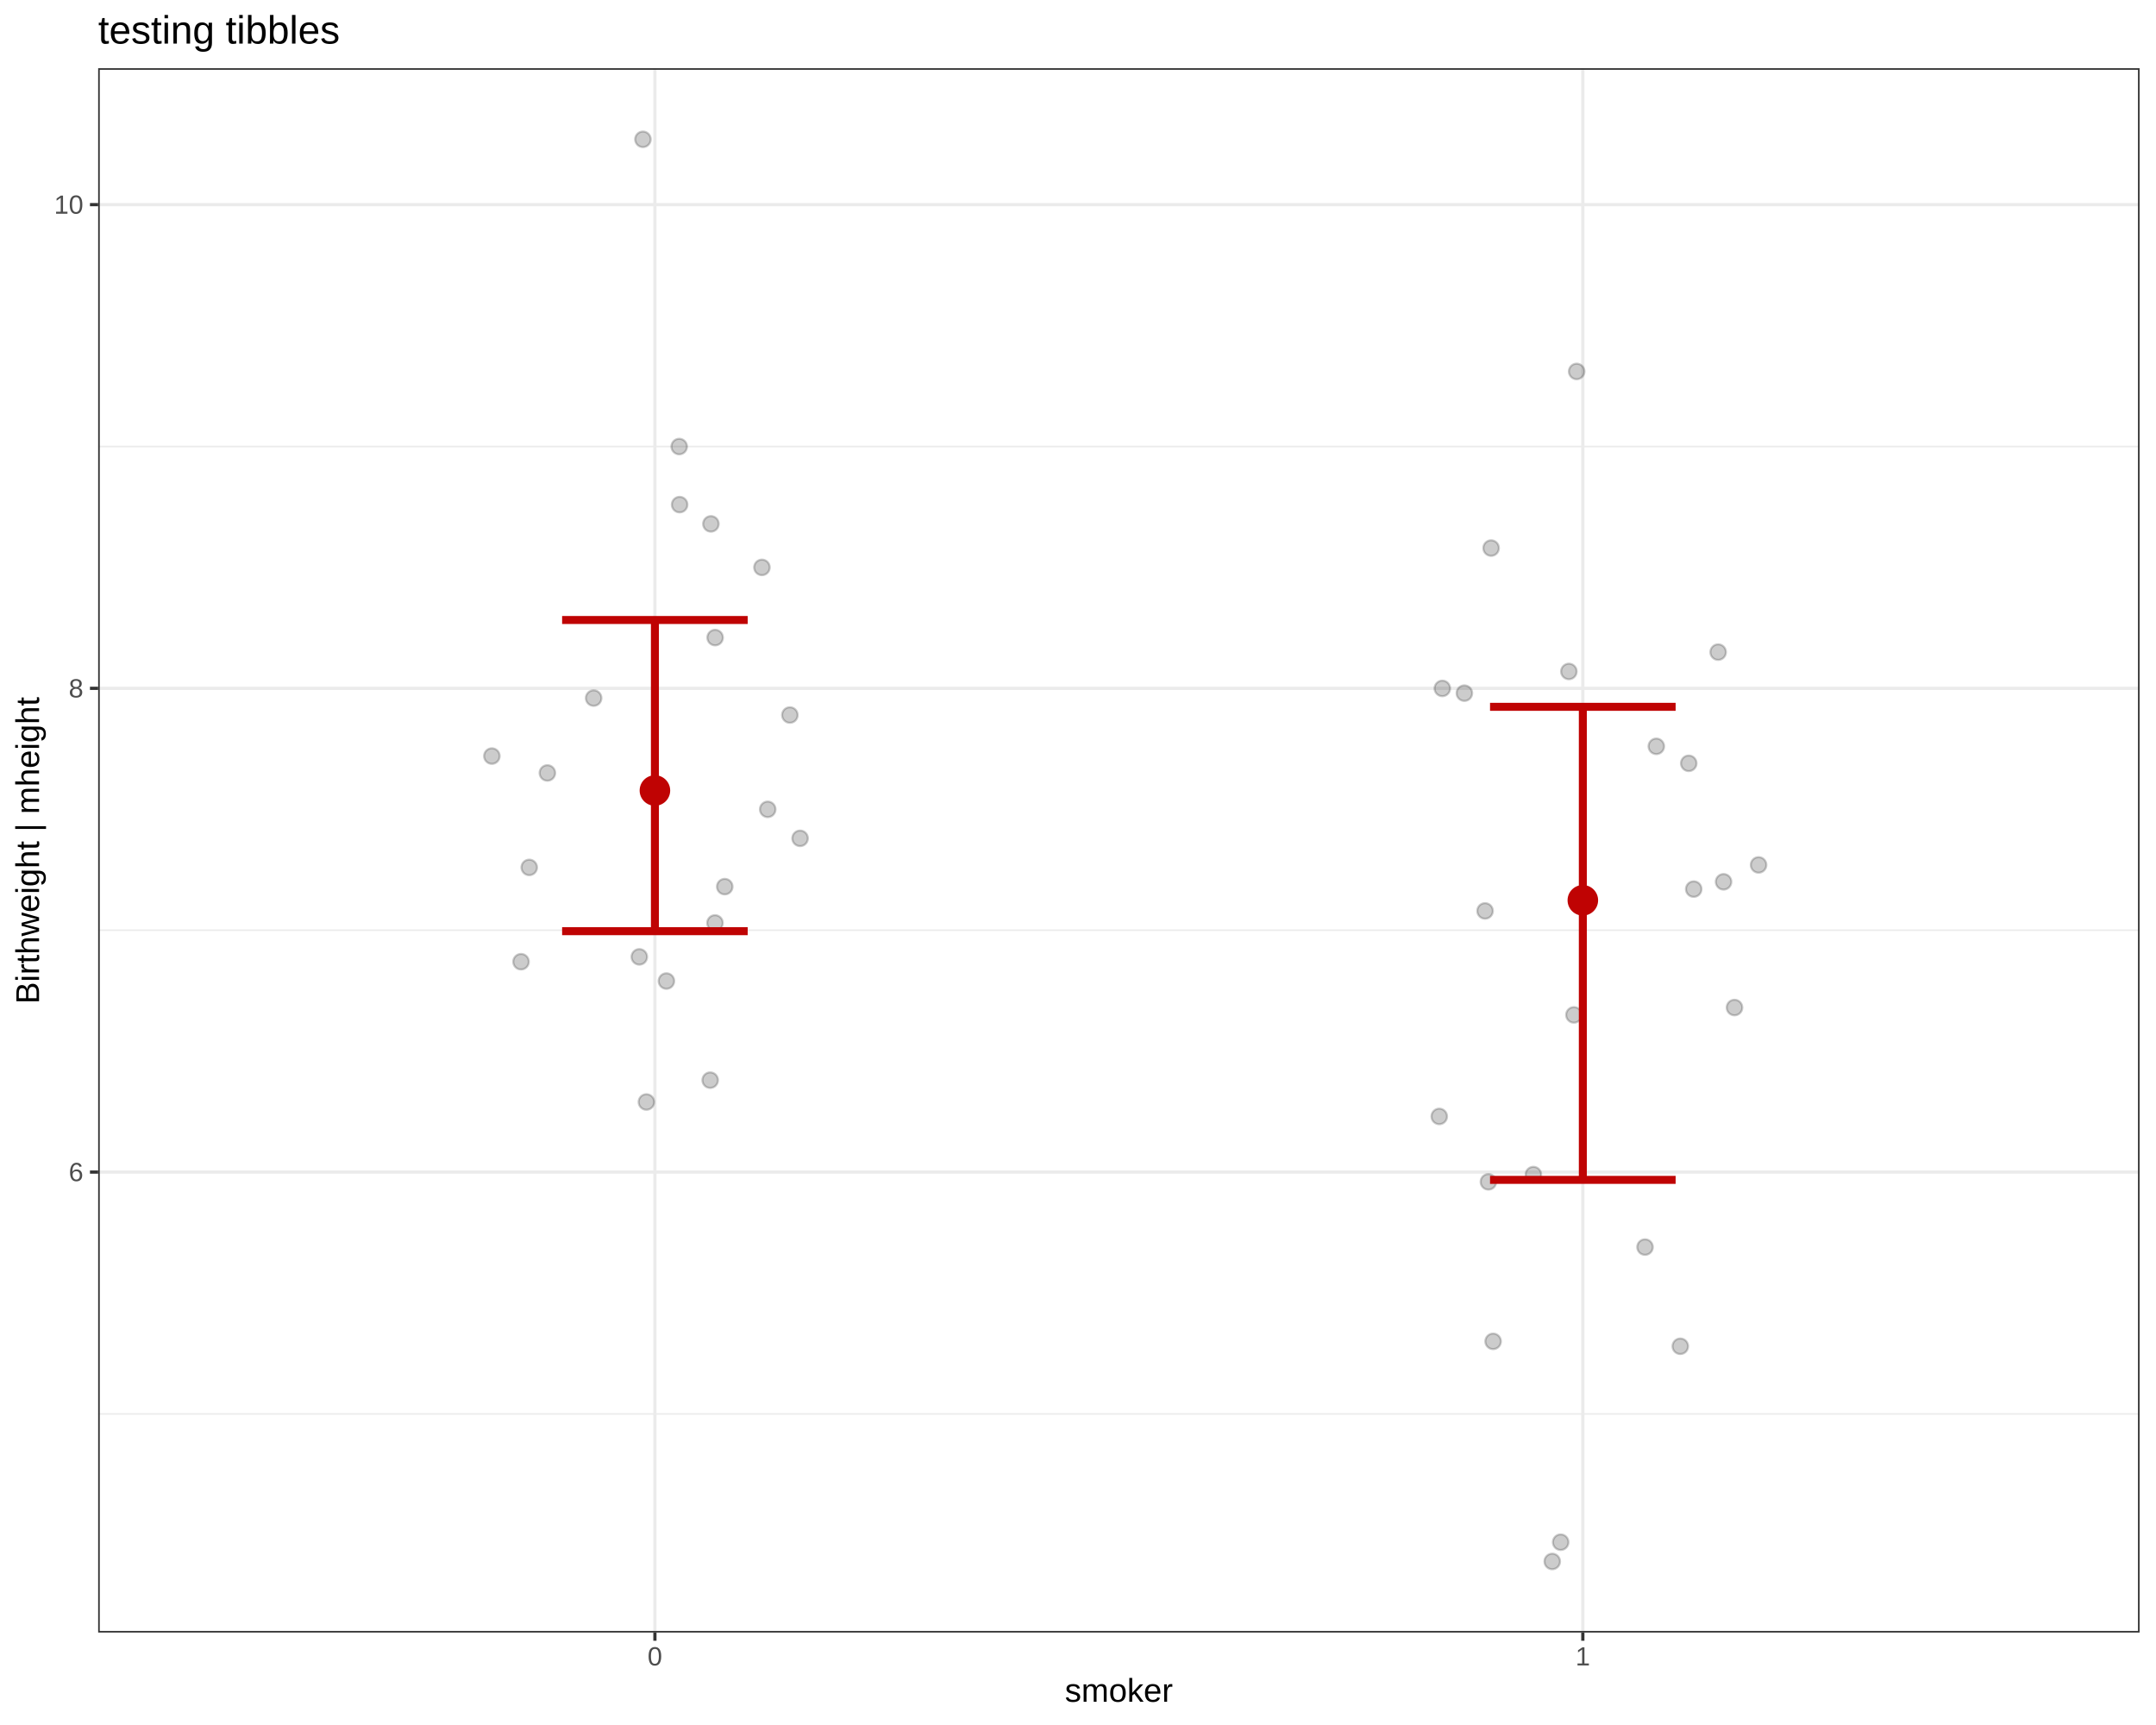
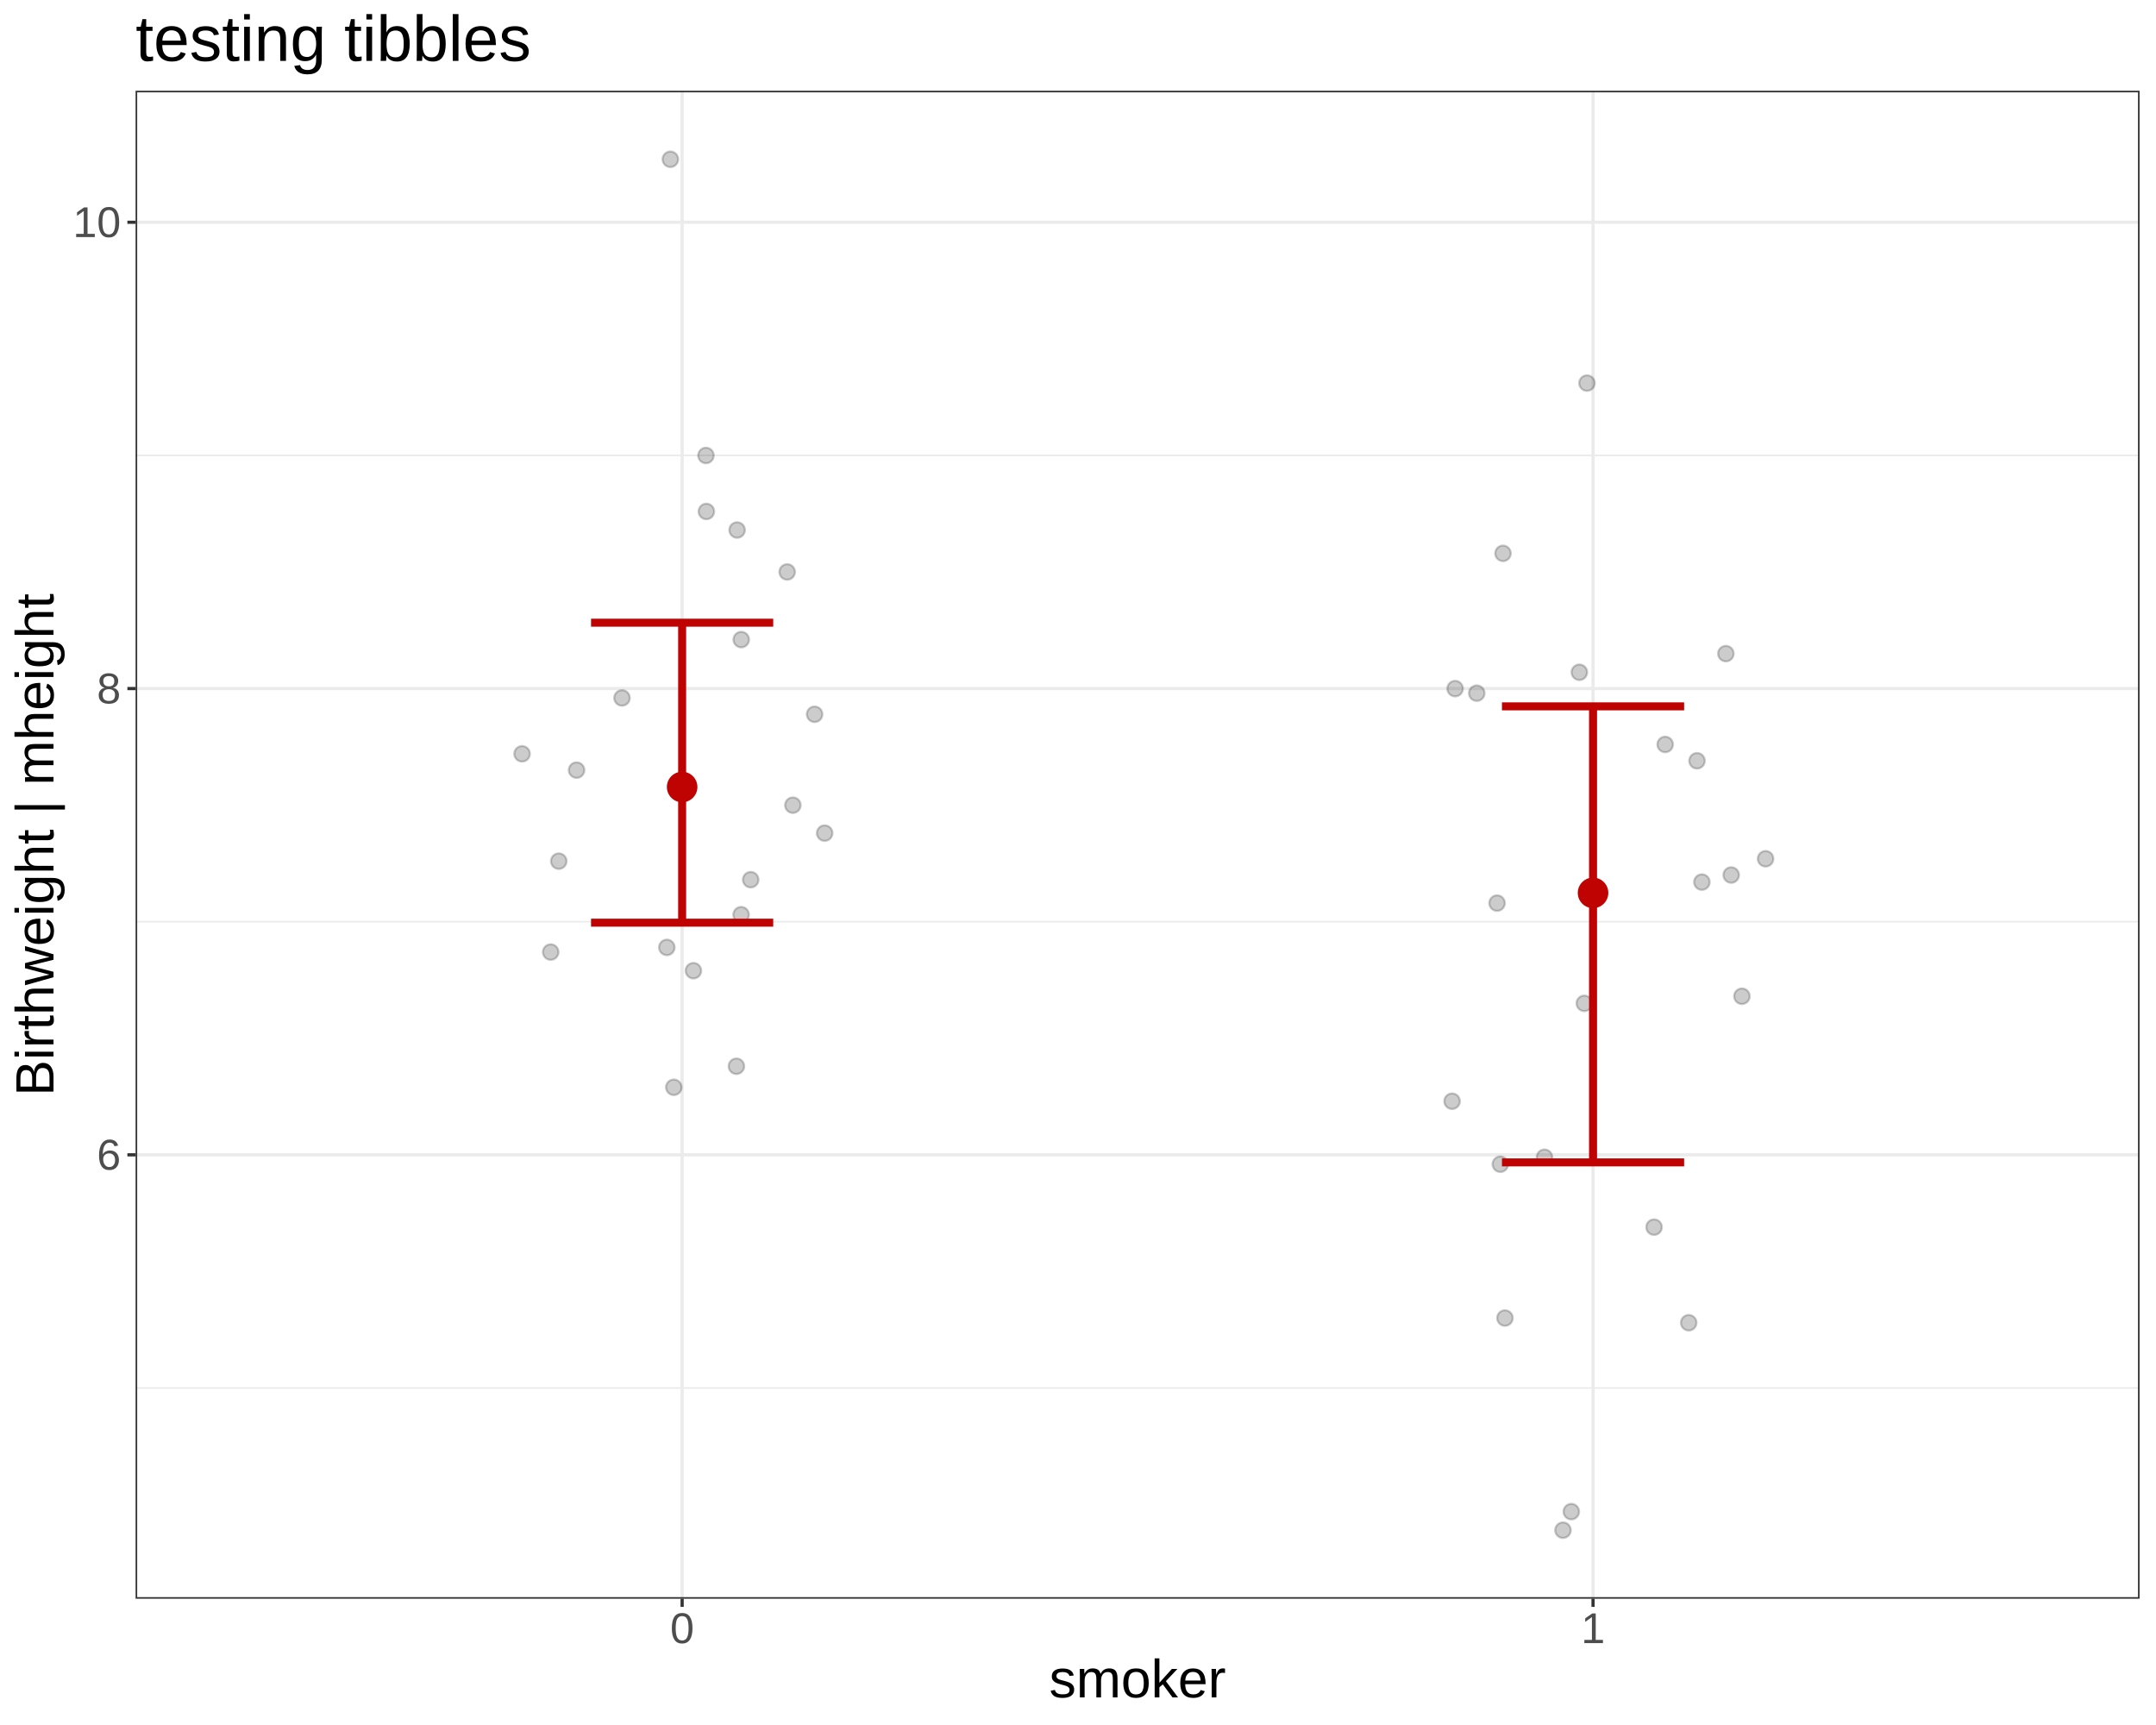
<svg xmlns="http://www.w3.org/2000/svg" viewBox="0 0 720.00 576.00">
  <defs>
    <style type="text/css">
    line, polyline, polygon, path, rect, circle {
      fill: none;
      stroke: #000000;
      stroke-linecap: round;
      stroke-linejoin: round;
      stroke-miterlimit: 10.00;
    }
  </style>
  </defs>
  <rect width="100%" height="100%" style="stroke: none; fill: #FFFFFF;" />
  <rect x="0.00" y="0.00" width="720.00" height="576.00" style="stroke-width: 1.07; stroke: #FFFFFF; fill: #FFFFFF;" />
  <defs>
-     <clipPath id="cpMzIuNzh8NzE0LjUyfDU0NS4xM3wyMi43Nw==">
-       <rect x="32.78" y="22.77" width="681.74" height="522.36" />
+     <clipPath id="cpNDUuMjh8NzE0LjUyfDUzMy44M3wzMC4zMA==">
+       <rect x="45.28" y="30.30" width="669.24" height="503.53" />
    </clipPath>
  </defs>
-   <rect x="32.78" y="22.77" width="681.74" height="522.36" style="stroke-width: 1.07; stroke: none; fill: #FFFFFF;" clip-path="url(#cpMzIuNzh8NzE0LjUyfDU0NS4xM3wyMi43Nw==)" />
-   <polyline points="32.78,472.14 714.52,472.14 " style="stroke-width: 0.53; stroke: #EBEBEB; stroke-linecap: butt;" clip-path="url(#cpMzIuNzh8NzE0LjUyfDU0NS4xM3wyMi43Nw==)" />
-   <polyline points="32.78,310.61 714.52,310.61 " style="stroke-width: 0.53; stroke: #EBEBEB; stroke-linecap: butt;" clip-path="url(#cpMzIuNzh8NzE0LjUyfDU0NS4xM3wyMi43Nw==)" />
-   <polyline points="32.78,149.09 714.52,149.09 " style="stroke-width: 0.53; stroke: #EBEBEB; stroke-linecap: butt;" clip-path="url(#cpMzIuNzh8NzE0LjUyfDU0NS4xM3wyMi43Nw==)" />
-   <polyline points="32.78,391.38 714.52,391.38 " style="stroke-width: 1.07; stroke: #EBEBEB; stroke-linecap: butt;" clip-path="url(#cpMzIuNzh8NzE0LjUyfDU0NS4xM3wyMi43Nw==)" />
-   <polyline points="32.78,229.85 714.52,229.85 " style="stroke-width: 1.07; stroke: #EBEBEB; stroke-linecap: butt;" clip-path="url(#cpMzIuNzh8NzE0LjUyfDU0NS4xM3wyMi43Nw==)" />
-   <polyline points="32.78,68.33 714.52,68.33 " style="stroke-width: 1.07; stroke: #EBEBEB; stroke-linecap: butt;" clip-path="url(#cpMzIuNzh8NzE0LjUyfDU0NS4xM3wyMi43Nw==)" />
-   <polyline points="218.71,545.13 218.71,22.77 " style="stroke-width: 1.07; stroke: #EBEBEB; stroke-linecap: butt;" clip-path="url(#cpMzIuNzh8NzE0LjUyfDU0NS4xM3wyMi43Nw==)" />
-   <polyline points="528.59,545.13 528.59,22.77 " style="stroke-width: 1.07; stroke: #EBEBEB; stroke-linecap: butt;" clip-path="url(#cpMzIuNzh8NzE0LjUyfDU0NS4xM3wyMi43Nw==)" />
-   <circle cx="238.77" cy="308.18" r="1.95pt" style="stroke-width: 0.71; stroke: #000000; stroke-opacity: 0.20; fill: #000000; fill-opacity: 0.20;" clip-path="url(#cpMzIuNzh8NzE0LjUyfDU0NS4xM3wyMi43Nw==)" />
-   <circle cx="521.19" cy="514.96" r="1.95pt" style="stroke-width: 0.71; stroke: #000000; stroke-opacity: 0.20; fill: #000000; fill-opacity: 0.20;" clip-path="url(#cpMzIuNzh8NzE0LjUyfDU0NS4xM3wyMi43Nw==)" />
-   <circle cx="215.87" cy="367.97" r="1.95pt" style="stroke-width: 0.71; stroke: #000000; stroke-opacity: 0.20; fill: #000000; fill-opacity: 0.20;" clip-path="url(#cpMzIuNzh8NzE0LjUyfDU0NS4xM3wyMi43Nw==)" />
-   <circle cx="518.37" cy="521.39" r="1.95pt" style="stroke-width: 0.71; stroke: #000000; stroke-opacity: 0.20; fill: #000000; fill-opacity: 0.20;" clip-path="url(#cpMzIuNzh8NzE0LjUyfDU0NS4xM3wyMi43Nw==)" />
-   <circle cx="498.63" cy="447.90" r="1.95pt" style="stroke-width: 0.71; stroke: #000000; stroke-opacity: 0.20; fill: #000000; fill-opacity: 0.20;" clip-path="url(#cpMzIuNzh8NzE0LjUyfDU0NS4xM3wyMi43Nw==)" />
-   <circle cx="176.74" cy="289.64" r="1.95pt" style="stroke-width: 0.71; stroke: #000000; stroke-opacity: 0.20; fill: #000000; fill-opacity: 0.20;" clip-path="url(#cpMzIuNzh8NzE0LjUyfDU0NS4xM3wyMi43Nw==)" />
-   <circle cx="561.14" cy="449.54" r="1.95pt" style="stroke-width: 0.71; stroke: #000000; stroke-opacity: 0.20; fill: #000000; fill-opacity: 0.20;" clip-path="url(#cpMzIuNzh8NzE0LjUyfDU0NS4xM3wyMi43Nw==)" />
-   <circle cx="512.08" cy="392.21" r="1.95pt" style="stroke-width: 0.71; stroke: #000000; stroke-opacity: 0.20; fill: #000000; fill-opacity: 0.20;" clip-path="url(#cpMzIuNzh8NzE0LjUyfDU0NS4xM3wyMi43Nw==)" />
-   <circle cx="198.25" cy="233.10" r="1.95pt" style="stroke-width: 0.71; stroke: #000000; stroke-opacity: 0.20; fill: #000000; fill-opacity: 0.20;" clip-path="url(#cpMzIuNzh8NzE0LjUyfDU0NS4xM3wyMi43Nw==)" />
-   <circle cx="256.38" cy="270.25" r="1.95pt" style="stroke-width: 0.71; stroke: #000000; stroke-opacity: 0.20; fill: #000000; fill-opacity: 0.20;" clip-path="url(#cpMzIuNzh8NzE0LjUyfDU0NS4xM3wyMi43Nw==)" />
-   <circle cx="237.41" cy="174.93" r="1.95pt" style="stroke-width: 0.71; stroke: #000000; stroke-opacity: 0.20; fill: #000000; fill-opacity: 0.20;" clip-path="url(#cpMzIuNzh8NzE0LjUyfDU0NS4xM3wyMi43Nw==)" />
-   <circle cx="242.03" cy="296.06" r="1.95pt" style="stroke-width: 0.71; stroke: #000000; stroke-opacity: 0.20; fill: #000000; fill-opacity: 0.20;" clip-path="url(#cpMzIuNzh8NzE0LjUyfDU0NS4xM3wyMi43Nw==)" />
-   <circle cx="579.24" cy="336.43" r="1.95pt" style="stroke-width: 0.71; stroke: #000000; stroke-opacity: 0.20; fill: #000000; fill-opacity: 0.20;" clip-path="url(#cpMzIuNzh8NzE0LjUyfDU0NS4xM3wyMi43Nw==)" />
-   <circle cx="587.28" cy="288.81" r="1.95pt" style="stroke-width: 0.71; stroke: #000000; stroke-opacity: 0.20; fill: #000000; fill-opacity: 0.20;" clip-path="url(#cpMzIuNzh8NzE0LjUyfDU0NS4xM3wyMi43Nw==)" />
-   <circle cx="174.00" cy="321.13" r="1.95pt" style="stroke-width: 0.71; stroke: #000000; stroke-opacity: 0.20; fill: #000000; fill-opacity: 0.20;" clip-path="url(#cpMzIuNzh8NzE0LjUyfDU0NS4xM3wyMi43Nw==)" />
-   <circle cx="237.17" cy="360.68" r="1.95pt" style="stroke-width: 0.71; stroke: #000000; stroke-opacity: 0.20; fill: #000000; fill-opacity: 0.20;" clip-path="url(#cpMzIuNzh8NzE0LjUyfDU0NS4xM3wyMi43Nw==)" />
-   <circle cx="553.13" cy="249.21" r="1.95pt" style="stroke-width: 0.71; stroke: #000000; stroke-opacity: 0.20; fill: #000000; fill-opacity: 0.20;" clip-path="url(#cpMzIuNzh8NzE0LjUyfDU0NS4xM3wyMi43Nw==)" />
-   <circle cx="481.67" cy="229.87" r="1.95pt" style="stroke-width: 0.71; stroke: #000000; stroke-opacity: 0.20; fill: #000000; fill-opacity: 0.20;" clip-path="url(#cpMzIuNzh8NzE0LjUyfDU0NS4xM3wyMi43Nw==)" />
-   <circle cx="497.06" cy="394.63" r="1.95pt" style="stroke-width: 0.71; stroke: #000000; stroke-opacity: 0.20; fill: #000000; fill-opacity: 0.20;" clip-path="url(#cpMzIuNzh8NzE0LjUyfDU0NS4xM3wyMi43Nw==)" />
-   <circle cx="480.64" cy="372.79" r="1.95pt" style="stroke-width: 0.71; stroke: #000000; stroke-opacity: 0.20; fill: #000000; fill-opacity: 0.20;" clip-path="url(#cpMzIuNzh8NzE0LjUyfDU0NS4xM3wyMi43Nw==)" />
-   <circle cx="525.61" cy="338.89" r="1.95pt" style="stroke-width: 0.71; stroke: #000000; stroke-opacity: 0.20; fill: #000000; fill-opacity: 0.20;" clip-path="url(#cpMzIuNzh8NzE0LjUyfDU0NS4xM3wyMi43Nw==)" />
-   <circle cx="226.96" cy="168.50" r="1.95pt" style="stroke-width: 0.71; stroke: #000000; stroke-opacity: 0.20; fill: #000000; fill-opacity: 0.20;" clip-path="url(#cpMzIuNzh8NzE0LjUyfDU0NS4xM3wyMi43Nw==)" />
-   <circle cx="226.82" cy="149.11" r="1.95pt" style="stroke-width: 0.71; stroke: #000000; stroke-opacity: 0.20; fill: #000000; fill-opacity: 0.20;" clip-path="url(#cpMzIuNzh8NzE0LjUyfDU0NS4xM3wyMi43Nw==)" />
-   <circle cx="222.55" cy="327.58" r="1.95pt" style="stroke-width: 0.71; stroke: #000000; stroke-opacity: 0.20; fill: #000000; fill-opacity: 0.20;" clip-path="url(#cpMzIuNzh8NzE0LjUyfDU0NS4xM3wyMi43Nw==)" />
-   <circle cx="213.50" cy="319.51" r="1.95pt" style="stroke-width: 0.71; stroke: #000000; stroke-opacity: 0.20; fill: #000000; fill-opacity: 0.20;" clip-path="url(#cpMzIuNzh8NzE0LjUyfDU0NS4xM3wyMi43Nw==)" />
-   <circle cx="575.59" cy="294.45" r="1.95pt" style="stroke-width: 0.71; stroke: #000000; stroke-opacity: 0.20; fill: #000000; fill-opacity: 0.20;" clip-path="url(#cpMzIuNzh8NzE0LjUyfDU0NS4xM3wyMi43Nw==)" />
-   <circle cx="489.03" cy="231.45" r="1.95pt" style="stroke-width: 0.71; stroke: #000000; stroke-opacity: 0.20; fill: #000000; fill-opacity: 0.20;" clip-path="url(#cpMzIuNzh8NzE0LjUyfDU0NS4xM3wyMi43Nw==)" />
-   <circle cx="573.78" cy="217.75" r="1.95pt" style="stroke-width: 0.71; stroke: #000000; stroke-opacity: 0.20; fill: #000000; fill-opacity: 0.20;" clip-path="url(#cpMzIuNzh8NzE0LjUyfDU0NS4xM3wyMi43Nw==)" />
-   <circle cx="563.96" cy="254.88" r="1.95pt" style="stroke-width: 0.71; stroke: #000000; stroke-opacity: 0.20; fill: #000000; fill-opacity: 0.20;" clip-path="url(#cpMzIuNzh8NzE0LjUyfDU0NS4xM3wyMi43Nw==)" />
-   <circle cx="549.36" cy="416.42" r="1.95pt" style="stroke-width: 0.71; stroke: #000000; stroke-opacity: 0.20; fill: #000000; fill-opacity: 0.20;" clip-path="url(#cpMzIuNzh8NzE0LjUyfDU0NS4xM3wyMi43Nw==)" />
-   <circle cx="254.45" cy="189.46" r="1.95pt" style="stroke-width: 0.71; stroke: #000000; stroke-opacity: 0.20; fill: #000000; fill-opacity: 0.20;" clip-path="url(#cpMzIuNzh8NzE0LjUyfDU0NS4xM3wyMi43Nw==)" />
-   <circle cx="182.80" cy="258.10" r="1.95pt" style="stroke-width: 0.71; stroke: #000000; stroke-opacity: 0.20; fill: #000000; fill-opacity: 0.20;" clip-path="url(#cpMzIuNzh8NzE0LjUyfDU0NS4xM3wyMi43Nw==)" />
-   <circle cx="267.19" cy="279.93" r="1.95pt" style="stroke-width: 0.71; stroke: #000000; stroke-opacity: 0.20; fill: #000000; fill-opacity: 0.20;" clip-path="url(#cpMzIuNzh8NzE0LjUyfDU0NS4xM3wyMi43Nw==)" />
-   <circle cx="523.93" cy="224.21" r="1.95pt" style="stroke-width: 0.71; stroke: #000000; stroke-opacity: 0.20; fill: #000000; fill-opacity: 0.20;" clip-path="url(#cpMzIuNzh8NzE0LjUyfDU0NS4xM3wyMi43Nw==)" />
-   <circle cx="495.94" cy="304.17" r="1.95pt" style="stroke-width: 0.71; stroke: #000000; stroke-opacity: 0.20; fill: #000000; fill-opacity: 0.20;" clip-path="url(#cpMzIuNzh8NzE0LjUyfDU0NS4xM3wyMi43Nw==)" />
-   <circle cx="565.62" cy="296.88" r="1.95pt" style="stroke-width: 0.71; stroke: #000000; stroke-opacity: 0.20; fill: #000000; fill-opacity: 0.20;" clip-path="url(#cpMzIuNzh8NzE0LjUyfDU0NS4xM3wyMi43Nw==)" />
-   <circle cx="526.53" cy="124.03" r="1.95pt" style="stroke-width: 0.71; stroke: #000000; stroke-opacity: 0.20; fill: #000000; fill-opacity: 0.20;" clip-path="url(#cpMzIuNzh8NzE0LjUyfDU0NS4xM3wyMi43Nw==)" />
-   <circle cx="164.26" cy="252.46" r="1.95pt" style="stroke-width: 0.71; stroke: #000000; stroke-opacity: 0.20; fill: #000000; fill-opacity: 0.20;" clip-path="url(#cpMzIuNzh8NzE0LjUyfDU0NS4xM3wyMi43Nw==)" />
-   <circle cx="263.78" cy="238.76" r="1.95pt" style="stroke-width: 0.71; stroke: #000000; stroke-opacity: 0.20; fill: #000000; fill-opacity: 0.20;" clip-path="url(#cpMzIuNzh8NzE0LjUyfDU0NS4xM3wyMi43Nw==)" />
-   <circle cx="214.71" cy="46.52" r="1.95pt" style="stroke-width: 0.71; stroke: #000000; stroke-opacity: 0.20; fill: #000000; fill-opacity: 0.20;" clip-path="url(#cpMzIuNzh8NzE0LjUyfDU0NS4xM3wyMi43Nw==)" />
-   <circle cx="497.96" cy="183.01" r="1.95pt" style="stroke-width: 0.71; stroke: #000000; stroke-opacity: 0.20; fill: #000000; fill-opacity: 0.20;" clip-path="url(#cpMzIuNzh8NzE0LjUyfDU0NS4xM3wyMi43Nw==)" />
-   <circle cx="238.82" cy="212.90" r="1.95pt" style="stroke-width: 0.71; stroke: #000000; stroke-opacity: 0.20; fill: #000000; fill-opacity: 0.20;" clip-path="url(#cpMzIuNzh8NzE0LjUyfDU0NS4xM3wyMi43Nw==)" />
-   <circle cx="218.71" cy="263.96" r="3.56pt" style="stroke-width: 0.71; stroke: #BF0303; fill: #BF0303;" clip-path="url(#cpMzIuNzh8NzE0LjUyfDU0NS4xM3wyMi43Nw==)" />
-   <circle cx="528.59" cy="300.62" r="3.56pt" style="stroke-width: 0.71; stroke: #BF0303; fill: #BF0303;" clip-path="url(#cpMzIuNzh8NzE0LjUyfDU0NS4xM3wyMi43Nw==)" />
-   <polyline points="187.72,207.03 249.69,207.03 " style="stroke-width: 2.67; stroke: #BF0303; stroke-linecap: butt;" clip-path="url(#cpMzIuNzh8NzE0LjUyfDU0NS4xM3wyMi43Nw==)" />
-   <polyline points="218.71,207.03 218.71,310.94 " style="stroke-width: 2.67; stroke: #BF0303; stroke-linecap: butt;" clip-path="url(#cpMzIuNzh8NzE0LjUyfDU0NS4xM3wyMi43Nw==)" />
-   <polyline points="187.72,310.94 249.69,310.94 " style="stroke-width: 2.67; stroke: #BF0303; stroke-linecap: butt;" clip-path="url(#cpMzIuNzh8NzE0LjUyfDU0NS4xM3wyMi43Nw==)" />
-   <polyline points="497.60,236.01 559.58,236.01 " style="stroke-width: 2.67; stroke: #BF0303; stroke-linecap: butt;" clip-path="url(#cpMzIuNzh8NzE0LjUyfDU0NS4xM3wyMi43Nw==)" />
-   <polyline points="528.59,236.01 528.59,393.98 " style="stroke-width: 2.67; stroke: #BF0303; stroke-linecap: butt;" clip-path="url(#cpMzIuNzh8NzE0LjUyfDU0NS4xM3wyMi43Nw==)" />
-   <polyline points="497.60,393.98 559.58,393.98 " style="stroke-width: 2.67; stroke: #BF0303; stroke-linecap: butt;" clip-path="url(#cpMzIuNzh8NzE0LjUyfDU0NS4xM3wyMi43Nw==)" />
-   <rect x="32.78" y="22.77" width="681.74" height="522.36" style="stroke-width: 1.07; stroke: #333333;" clip-path="url(#cpMzIuNzh8NzE0LjUyfDU0NS4xM3wyMi43Nw==)" />
+   <rect x="45.28" y="30.30" width="669.24" height="503.53" style="stroke-width: 1.07; stroke: none; fill: #FFFFFF;" clip-path="url(#cpNDUuMjh8NzE0LjUyfDUzMy44M3wzMC4zMA==)" />
+   <polyline points="45.28,463.47 714.52,463.47 " style="stroke-width: 0.53; stroke: #EBEBEB; stroke-linecap: butt;" clip-path="url(#cpNDUuMjh8NzE0LjUyfDUzMy44M3wzMC4zMA==)" />
+   <polyline points="45.28,307.77 714.52,307.77 " style="stroke-width: 0.53; stroke: #EBEBEB; stroke-linecap: butt;" clip-path="url(#cpNDUuMjh8NzE0LjUyfDUzMy44M3wzMC4zMA==)" />
+   <polyline points="45.28,152.07 714.52,152.07 " style="stroke-width: 0.53; stroke: #EBEBEB; stroke-linecap: butt;" clip-path="url(#cpNDUuMjh8NzE0LjUyfDUzMy44M3wzMC4zMA==)" />
+   <polyline points="45.28,385.62 714.52,385.62 " style="stroke-width: 1.07; stroke: #EBEBEB; stroke-linecap: butt;" clip-path="url(#cpNDUuMjh8NzE0LjUyfDUzMy44M3wzMC4zMA==)" />
+   <polyline points="45.28,229.92 714.52,229.92 " style="stroke-width: 1.07; stroke: #EBEBEB; stroke-linecap: butt;" clip-path="url(#cpNDUuMjh8NzE0LjUyfDUzMy44M3wzMC4zMA==)" />
+   <polyline points="45.28,74.22 714.52,74.22 " style="stroke-width: 1.07; stroke: #EBEBEB; stroke-linecap: butt;" clip-path="url(#cpNDUuMjh8NzE0LjUyfDUzMy44M3wzMC4zMA==)" />
+   <polyline points="227.80,533.83 227.80,30.30 " style="stroke-width: 1.07; stroke: #EBEBEB; stroke-linecap: butt;" clip-path="url(#cpNDUuMjh8NzE0LjUyfDUzMy44M3wzMC4zMA==)" />
+   <polyline points="532.00,533.83 532.00,30.30 " style="stroke-width: 1.07; stroke: #EBEBEB; stroke-linecap: butt;" clip-path="url(#cpNDUuMjh8NzE0LjUyfDUzMy44M3wzMC4zMA==)" />
+   <circle cx="247.50" cy="305.43" r="1.95pt" style="stroke-width: 0.71; stroke: #000000; stroke-opacity: 0.20; fill: #000000; fill-opacity: 0.20;" clip-path="url(#cpNDUuMjh8NzE0LjUyfDUzMy44M3wzMC4zMA==)" />
+   <circle cx="524.74" cy="504.75" r="1.95pt" style="stroke-width: 0.71; stroke: #000000; stroke-opacity: 0.20; fill: #000000; fill-opacity: 0.20;" clip-path="url(#cpNDUuMjh8NzE0LjUyfDUzMy44M3wzMC4zMA==)" />
+   <circle cx="225.02" cy="363.06" r="1.95pt" style="stroke-width: 0.71; stroke: #000000; stroke-opacity: 0.20; fill: #000000; fill-opacity: 0.20;" clip-path="url(#cpNDUuMjh8NzE0LjUyfDUzMy44M3wzMC4zMA==)" />
+   <circle cx="521.96" cy="510.95" r="1.95pt" style="stroke-width: 0.71; stroke: #000000; stroke-opacity: 0.20; fill: #000000; fill-opacity: 0.20;" clip-path="url(#cpNDUuMjh8NzE0LjUyfDUzMy44M3wzMC4zMA==)" />
+   <circle cx="502.58" cy="440.11" r="1.95pt" style="stroke-width: 0.71; stroke: #000000; stroke-opacity: 0.20; fill: #000000; fill-opacity: 0.20;" clip-path="url(#cpNDUuMjh8NzE0LjUyfDUzMy44M3wzMC4zMA==)" />
+   <circle cx="186.60" cy="287.55" r="1.95pt" style="stroke-width: 0.71; stroke: #000000; stroke-opacity: 0.20; fill: #000000; fill-opacity: 0.20;" clip-path="url(#cpNDUuMjh8NzE0LjUyfDUzMy44M3wzMC4zMA==)" />
+   <circle cx="563.95" cy="441.68" r="1.95pt" style="stroke-width: 0.71; stroke: #000000; stroke-opacity: 0.20; fill: #000000; fill-opacity: 0.20;" clip-path="url(#cpNDUuMjh8NzE0LjUyfDUzMy44M3wzMC4zMA==)" />
+   <circle cx="515.79" cy="386.42" r="1.95pt" style="stroke-width: 0.71; stroke: #000000; stroke-opacity: 0.20; fill: #000000; fill-opacity: 0.20;" clip-path="url(#cpNDUuMjh8NzE0LjUyfDUzMy44M3wzMC4zMA==)" />
+   <circle cx="207.72" cy="233.05" r="1.95pt" style="stroke-width: 0.71; stroke: #000000; stroke-opacity: 0.20; fill: #000000; fill-opacity: 0.20;" clip-path="url(#cpNDUuMjh8NzE0LjUyfDUzMy44M3wzMC4zMA==)" />
+   <circle cx="264.78" cy="268.86" r="1.95pt" style="stroke-width: 0.71; stroke: #000000; stroke-opacity: 0.20; fill: #000000; fill-opacity: 0.20;" clip-path="url(#cpNDUuMjh8NzE0LjUyfDUzMy44M3wzMC4zMA==)" />
+   <circle cx="246.16" cy="176.98" r="1.95pt" style="stroke-width: 0.71; stroke: #000000; stroke-opacity: 0.20; fill: #000000; fill-opacity: 0.20;" clip-path="url(#cpNDUuMjh8NzE0LjUyfDUzMy44M3wzMC4zMA==)" />
+   <circle cx="250.70" cy="293.74" r="1.95pt" style="stroke-width: 0.71; stroke: #000000; stroke-opacity: 0.20; fill: #000000; fill-opacity: 0.20;" clip-path="url(#cpNDUuMjh8NzE0LjUyfDUzMy44M3wzMC4zMA==)" />
+   <circle cx="581.72" cy="332.66" r="1.95pt" style="stroke-width: 0.71; stroke: #000000; stroke-opacity: 0.20; fill: #000000; fill-opacity: 0.20;" clip-path="url(#cpNDUuMjh8NzE0LjUyfDUzMy44M3wzMC4zMA==)" />
+   <circle cx="589.62" cy="286.75" r="1.95pt" style="stroke-width: 0.71; stroke: #000000; stroke-opacity: 0.20; fill: #000000; fill-opacity: 0.20;" clip-path="url(#cpNDUuMjh8NzE0LjUyfDUzMy44M3wzMC4zMA==)" />
+   <circle cx="183.91" cy="317.91" r="1.95pt" style="stroke-width: 0.71; stroke: #000000; stroke-opacity: 0.20; fill: #000000; fill-opacity: 0.20;" clip-path="url(#cpNDUuMjh8NzE0LjUyfDUzMy44M3wzMC4zMA==)" />
+   <circle cx="245.93" cy="356.03" r="1.95pt" style="stroke-width: 0.71; stroke: #000000; stroke-opacity: 0.20; fill: #000000; fill-opacity: 0.20;" clip-path="url(#cpNDUuMjh8NzE0LjUyfDUzMy44M3wzMC4zMA==)" />
+   <circle cx="556.09" cy="248.58" r="1.95pt" style="stroke-width: 0.71; stroke: #000000; stroke-opacity: 0.20; fill: #000000; fill-opacity: 0.20;" clip-path="url(#cpNDUuMjh8NzE0LjUyfDUzMy44M3wzMC4zMA==)" />
+   <circle cx="485.94" cy="229.94" r="1.95pt" style="stroke-width: 0.71; stroke: #000000; stroke-opacity: 0.20; fill: #000000; fill-opacity: 0.20;" clip-path="url(#cpNDUuMjh8NzE0LjUyfDUzMy44M3wzMC4zMA==)" />
+   <circle cx="501.04" cy="388.75" r="1.95pt" style="stroke-width: 0.71; stroke: #000000; stroke-opacity: 0.20; fill: #000000; fill-opacity: 0.20;" clip-path="url(#cpNDUuMjh8NzE0LjUyfDUzMy44M3wzMC4zMA==)" />
+   <circle cx="484.93" cy="367.71" r="1.95pt" style="stroke-width: 0.71; stroke: #000000; stroke-opacity: 0.20; fill: #000000; fill-opacity: 0.20;" clip-path="url(#cpNDUuMjh8NzE0LjUyfDUzMy44M3wzMC4zMA==)" />
+   <circle cx="529.08" cy="335.03" r="1.95pt" style="stroke-width: 0.71; stroke: #000000; stroke-opacity: 0.20; fill: #000000; fill-opacity: 0.20;" clip-path="url(#cpNDUuMjh8NzE0LjUyfDUzMy44M3wzMC4zMA==)" />
+   <circle cx="235.90" cy="170.78" r="1.95pt" style="stroke-width: 0.71; stroke: #000000; stroke-opacity: 0.20; fill: #000000; fill-opacity: 0.20;" clip-path="url(#cpNDUuMjh8NzE0LjUyfDUzMy44M3wzMC4zMA==)" />
+   <circle cx="235.76" cy="152.09" r="1.95pt" style="stroke-width: 0.71; stroke: #000000; stroke-opacity: 0.20; fill: #000000; fill-opacity: 0.20;" clip-path="url(#cpNDUuMjh8NzE0LjUyfDUzMy44M3wzMC4zMA==)" />
+   <circle cx="231.57" cy="324.13" r="1.95pt" style="stroke-width: 0.71; stroke: #000000; stroke-opacity: 0.20; fill: #000000; fill-opacity: 0.20;" clip-path="url(#cpNDUuMjh8NzE0LjUyfDUzMy44M3wzMC4zMA==)" />
+   <circle cx="222.69" cy="316.35" r="1.95pt" style="stroke-width: 0.71; stroke: #000000; stroke-opacity: 0.20; fill: #000000; fill-opacity: 0.20;" clip-path="url(#cpNDUuMjh8NzE0LjUyfDUzMy44M3wzMC4zMA==)" />
+   <circle cx="578.14" cy="292.18" r="1.95pt" style="stroke-width: 0.71; stroke: #000000; stroke-opacity: 0.20; fill: #000000; fill-opacity: 0.20;" clip-path="url(#cpNDUuMjh8NzE0LjUyfDUzMy44M3wzMC4zMA==)" />
+   <circle cx="493.17" cy="231.46" r="1.95pt" style="stroke-width: 0.71; stroke: #000000; stroke-opacity: 0.20; fill: #000000; fill-opacity: 0.20;" clip-path="url(#cpNDUuMjh8NzE0LjUyfDUzMy44M3wzMC4zMA==)" />
+   <circle cx="576.36" cy="218.25" r="1.95pt" style="stroke-width: 0.71; stroke: #000000; stroke-opacity: 0.20; fill: #000000; fill-opacity: 0.20;" clip-path="url(#cpNDUuMjh8NzE0LjUyfDUzMy44M3wzMC4zMA==)" />
+   <circle cx="566.72" cy="254.04" r="1.95pt" style="stroke-width: 0.71; stroke: #000000; stroke-opacity: 0.20; fill: #000000; fill-opacity: 0.20;" clip-path="url(#cpNDUuMjh8NzE0LjUyfDUzMy44M3wzMC4zMA==)" />
+   <circle cx="552.38" cy="409.76" r="1.95pt" style="stroke-width: 0.71; stroke: #000000; stroke-opacity: 0.20; fill: #000000; fill-opacity: 0.20;" clip-path="url(#cpNDUuMjh8NzE0LjUyfDUzMy44M3wzMC4zMA==)" />
+   <circle cx="262.88" cy="190.98" r="1.95pt" style="stroke-width: 0.71; stroke: #000000; stroke-opacity: 0.20; fill: #000000; fill-opacity: 0.20;" clip-path="url(#cpNDUuMjh8NzE0LjUyfDUzMy44M3wzMC4zMA==)" />
+   <circle cx="192.55" cy="257.15" r="1.95pt" style="stroke-width: 0.71; stroke: #000000; stroke-opacity: 0.20; fill: #000000; fill-opacity: 0.20;" clip-path="url(#cpNDUuMjh8NzE0LjUyfDUzMy44M3wzMC4zMA==)" />
+   <circle cx="275.40" cy="278.19" r="1.95pt" style="stroke-width: 0.71; stroke: #000000; stroke-opacity: 0.20; fill: #000000; fill-opacity: 0.20;" clip-path="url(#cpNDUuMjh8NzE0LjUyfDUzMy44M3wzMC4zMA==)" />
+   <circle cx="527.43" cy="224.48" r="1.95pt" style="stroke-width: 0.71; stroke: #000000; stroke-opacity: 0.20; fill: #000000; fill-opacity: 0.20;" clip-path="url(#cpNDUuMjh8NzE0LjUyfDUzMy44M3wzMC4zMA==)" />
+   <circle cx="499.95" cy="301.56" r="1.95pt" style="stroke-width: 0.71; stroke: #000000; stroke-opacity: 0.20; fill: #000000; fill-opacity: 0.20;" clip-path="url(#cpNDUuMjh8NzE0LjUyfDUzMy44M3wzMC4zMA==)" />
+   <circle cx="568.35" cy="294.54" r="1.95pt" style="stroke-width: 0.71; stroke: #000000; stroke-opacity: 0.20; fill: #000000; fill-opacity: 0.20;" clip-path="url(#cpNDUuMjh8NzE0LjUyfDUzMy44M3wzMC4zMA==)" />
+   <circle cx="529.98" cy="127.92" r="1.95pt" style="stroke-width: 0.71; stroke: #000000; stroke-opacity: 0.20; fill: #000000; fill-opacity: 0.20;" clip-path="url(#cpNDUuMjh8NzE0LjUyfDUzMy44M3wzMC4zMA==)" />
+   <circle cx="174.35" cy="251.71" r="1.95pt" style="stroke-width: 0.71; stroke: #000000; stroke-opacity: 0.20; fill: #000000; fill-opacity: 0.20;" clip-path="url(#cpNDUuMjh8NzE0LjUyfDUzMy44M3wzMC4zMA==)" />
+   <circle cx="272.04" cy="238.51" r="1.95pt" style="stroke-width: 0.71; stroke: #000000; stroke-opacity: 0.20; fill: #000000; fill-opacity: 0.20;" clip-path="url(#cpNDUuMjh8NzE0LjUyfDUzMy44M3wzMC4zMA==)" />
+   <circle cx="223.87" cy="53.19" r="1.95pt" style="stroke-width: 0.71; stroke: #000000; stroke-opacity: 0.20; fill: #000000; fill-opacity: 0.20;" clip-path="url(#cpNDUuMjh8NzE0LjUyfDUzMy44M3wzMC4zMA==)" />
+   <circle cx="501.93" cy="184.77" r="1.95pt" style="stroke-width: 0.71; stroke: #000000; stroke-opacity: 0.20; fill: #000000; fill-opacity: 0.20;" clip-path="url(#cpNDUuMjh8NzE0LjUyfDUzMy44M3wzMC4zMA==)" />
+   <circle cx="247.54" cy="213.57" r="1.95pt" style="stroke-width: 0.71; stroke: #000000; stroke-opacity: 0.20; fill: #000000; fill-opacity: 0.20;" clip-path="url(#cpNDUuMjh8NzE0LjUyfDUzMy44M3wzMC4zMA==)" />
+   <circle cx="227.80" cy="262.79" r="3.56pt" style="stroke-width: 0.71; stroke: #BF0303; fill: #BF0303;" clip-path="url(#cpNDUuMjh8NzE0LjUyfDUzMy44M3wzMC4zMA==)" />
+   <circle cx="532.00" cy="298.14" r="3.56pt" style="stroke-width: 0.71; stroke: #BF0303; fill: #BF0303;" clip-path="url(#cpNDUuMjh8NzE0LjUyfDUzMy44M3wzMC4zMA==)" />
+   <polyline points="197.38,207.92 258.22,207.92 " style="stroke-width: 2.67; stroke: #BF0303; stroke-linecap: butt;" clip-path="url(#cpNDUuMjh8NzE0LjUyfDUzMy44M3wzMC4zMA==)" />
+   <polyline points="227.80,207.92 227.80,308.09 " style="stroke-width: 2.67; stroke: #BF0303; stroke-linecap: butt;" clip-path="url(#cpNDUuMjh8NzE0LjUyfDUzMy44M3wzMC4zMA==)" />
+   <polyline points="197.38,308.09 258.22,308.09 " style="stroke-width: 2.67; stroke: #BF0303; stroke-linecap: butt;" clip-path="url(#cpNDUuMjh8NzE0LjUyfDUzMy44M3wzMC4zMA==)" />
+   <polyline points="501.58,235.86 562.42,235.86 " style="stroke-width: 2.67; stroke: #BF0303; stroke-linecap: butt;" clip-path="url(#cpNDUuMjh8NzE0LjUyfDUzMy44M3wzMC4zMA==)" />
+   <polyline points="532.00,235.86 532.00,388.13 " style="stroke-width: 2.67; stroke: #BF0303; stroke-linecap: butt;" clip-path="url(#cpNDUuMjh8NzE0LjUyfDUzMy44M3wzMC4zMA==)" />
+   <polyline points="501.58,388.13 562.42,388.13 " style="stroke-width: 2.67; stroke: #BF0303; stroke-linecap: butt;" clip-path="url(#cpNDUuMjh8NzE0LjUyfDUzMy44M3wzMC4zMA==)" />
+   <rect x="45.28" y="30.30" width="669.24" height="503.53" style="stroke-width: 1.07; stroke: #333333;" clip-path="url(#cpNDUuMjh8NzE0LjUyfDUzMy44M3wzMC4zMA==)" />
  <defs>
    <clipPath id="cpMC4wMHw3MjAuMDB8NTc2LjAwfDAuMDA=">
      <rect x="0.00" y="0.00" width="720.00" height="576.00" />
    </clipPath>
  </defs>
  <g clip-path="url(#cpMC4wMHw3MjAuMDB8NTc2LjAwfDAuMDA=)">
-     <text x="22.95" y="394.40" style="font-size: 8.80px; fill: #4D4D4D; font-family: Liberation Sans;" textLength="4.89px" lengthAdjust="spacingAndGlyphs">6</text>
+     <text x="32.34" y="390.57" style="font-size: 14.40px; fill: #4D4D4D; font-family: Liberation Sans;" textLength="8.00px" lengthAdjust="spacingAndGlyphs">6</text>
  </g>
  <g clip-path="url(#cpMC4wMHw3MjAuMDB8NTc2LjAwfDAuMDA=)">
-     <text x="22.95" y="232.88" style="font-size: 8.80px; fill: #4D4D4D; font-family: Liberation Sans;" textLength="4.89px" lengthAdjust="spacingAndGlyphs">8</text>
+     <text x="32.34" y="234.87" style="font-size: 14.40px; fill: #4D4D4D; font-family: Liberation Sans;" textLength="8.00px" lengthAdjust="spacingAndGlyphs">8</text>
  </g>
  <g clip-path="url(#cpMC4wMHw3MjAuMDB8NTc2LjAwfDAuMDA=)">
-     <text x="18.06" y="71.36" style="font-size: 8.80px; fill: #4D4D4D; font-family: Liberation Sans;" textLength="9.78px" lengthAdjust="spacingAndGlyphs">10</text>
+     <text x="24.34" y="79.17" style="font-size: 14.40px; fill: #4D4D4D; font-family: Liberation Sans;" textLength="16.00px" lengthAdjust="spacingAndGlyphs">10</text>
  </g>
-   <polyline points="30.04,391.38 32.78,391.38 " style="stroke-width: 1.07; stroke: #333333; stroke-linecap: butt;" clip-path="url(#cpMC4wMHw3MjAuMDB8NTc2LjAwfDAuMDA=)" />
-   <polyline points="30.04,229.85 32.78,229.85 " style="stroke-width: 1.07; stroke: #333333; stroke-linecap: butt;" clip-path="url(#cpMC4wMHw3MjAuMDB8NTc2LjAwfDAuMDA=)" />
-   <polyline points="30.04,68.33 32.78,68.33 " style="stroke-width: 1.07; stroke: #333333; stroke-linecap: butt;" clip-path="url(#cpMC4wMHw3MjAuMDB8NTc2LjAwfDAuMDA=)" />
-   <polyline points="218.71,547.87 218.71,545.13 " style="stroke-width: 1.07; stroke: #333333; stroke-linecap: butt;" clip-path="url(#cpMC4wMHw3MjAuMDB8NTc2LjAwfDAuMDA=)" />
-   <polyline points="528.59,547.87 528.59,545.13 " style="stroke-width: 1.07; stroke: #333333; stroke-linecap: butt;" clip-path="url(#cpMC4wMHw3MjAuMDB8NTc2LjAwfDAuMDA=)" />
+   <polyline points="42.54,385.62 45.28,385.62 " style="stroke-width: 1.07; stroke: #333333; stroke-linecap: butt;" clip-path="url(#cpMC4wMHw3MjAuMDB8NTc2LjAwfDAuMDA=)" />
+   <polyline points="42.54,229.92 45.28,229.92 " style="stroke-width: 1.07; stroke: #333333; stroke-linecap: butt;" clip-path="url(#cpMC4wMHw3MjAuMDB8NTc2LjAwfDAuMDA=)" />
+   <polyline points="42.54,74.22 45.28,74.22 " style="stroke-width: 1.07; stroke: #333333; stroke-linecap: butt;" clip-path="url(#cpMC4wMHw3MjAuMDB8NTc2LjAwfDAuMDA=)" />
+   <polyline points="227.80,536.57 227.80,533.83 " style="stroke-width: 1.07; stroke: #333333; stroke-linecap: butt;" clip-path="url(#cpMC4wMHw3MjAuMDB8NTc2LjAwfDAuMDA=)" />
+   <polyline points="532.00,536.57 532.00,533.83 " style="stroke-width: 1.07; stroke: #333333; stroke-linecap: butt;" clip-path="url(#cpMC4wMHw3MjAuMDB8NTc2LjAwfDAuMDA=)" />
  <g clip-path="url(#cpMC4wMHw3MjAuMDB8NTc2LjAwfDAuMDA=)">
-     <text x="216.26" y="556.11" style="font-size: 8.80px; fill: #4D4D4D; font-family: Liberation Sans;" textLength="4.89px" lengthAdjust="spacingAndGlyphs">0</text>
+     <text x="223.80" y="548.67" style="font-size: 14.40px; fill: #4D4D4D; font-family: Liberation Sans;" textLength="8.00px" lengthAdjust="spacingAndGlyphs">0</text>
  </g>
  <g clip-path="url(#cpMC4wMHw3MjAuMDB8NTc2LjAwfDAuMDA=)">
-     <text x="526.14" y="556.11" style="font-size: 8.80px; fill: #4D4D4D; font-family: Liberation Sans;" textLength="4.89px" lengthAdjust="spacingAndGlyphs">1</text>
+     <text x="528.00" y="548.67" style="font-size: 14.40px; fill: #4D4D4D; font-family: Liberation Sans;" textLength="8.00px" lengthAdjust="spacingAndGlyphs">1</text>
  </g>
  <g clip-path="url(#cpMC4wMHw3MjAuMDB8NTc2LjAwfDAuMDA=)">
-     <text x="355.62" y="568.24" style="font-size: 11.00px; font-family: Liberation Sans;" textLength="36.06px" lengthAdjust="spacingAndGlyphs">smoker</text>
+     <text x="350.38" y="566.79" style="font-size: 18.00px; font-family: Liberation Sans;" textLength="59.03px" lengthAdjust="spacingAndGlyphs">smoker</text>
  </g>
  <g clip-path="url(#cpMC4wMHw3MjAuMDB8NTc2LjAwfDAuMDA=)">
-     <text transform="translate(13.04,335.24) rotate(-90)" style="font-size: 11.00px; font-family: Liberation Sans;" textLength="102.58px" lengthAdjust="spacingAndGlyphs">Birthweight | mheight</text>
+     <text transform="translate(17.87,365.97) rotate(-90)" style="font-size: 18.00px; font-family: Liberation Sans;" textLength="167.80px" lengthAdjust="spacingAndGlyphs">Birthweight | mheight</text>
  </g>
  <g clip-path="url(#cpMC4wMHw3MjAuMDB8NTc2LjAwfDAuMDA=)">
-     <text x="32.78" y="14.56" style="font-size: 13.20px; font-family: Liberation Sans;" textLength="80.59px" lengthAdjust="spacingAndGlyphs">testing tibbles</text>
+     <text x="45.28" y="20.34" style="font-size: 21.60px; font-family: Liberation Sans;" textLength="132.08px" lengthAdjust="spacingAndGlyphs">testing tibbles</text>
  </g>
</svg>
